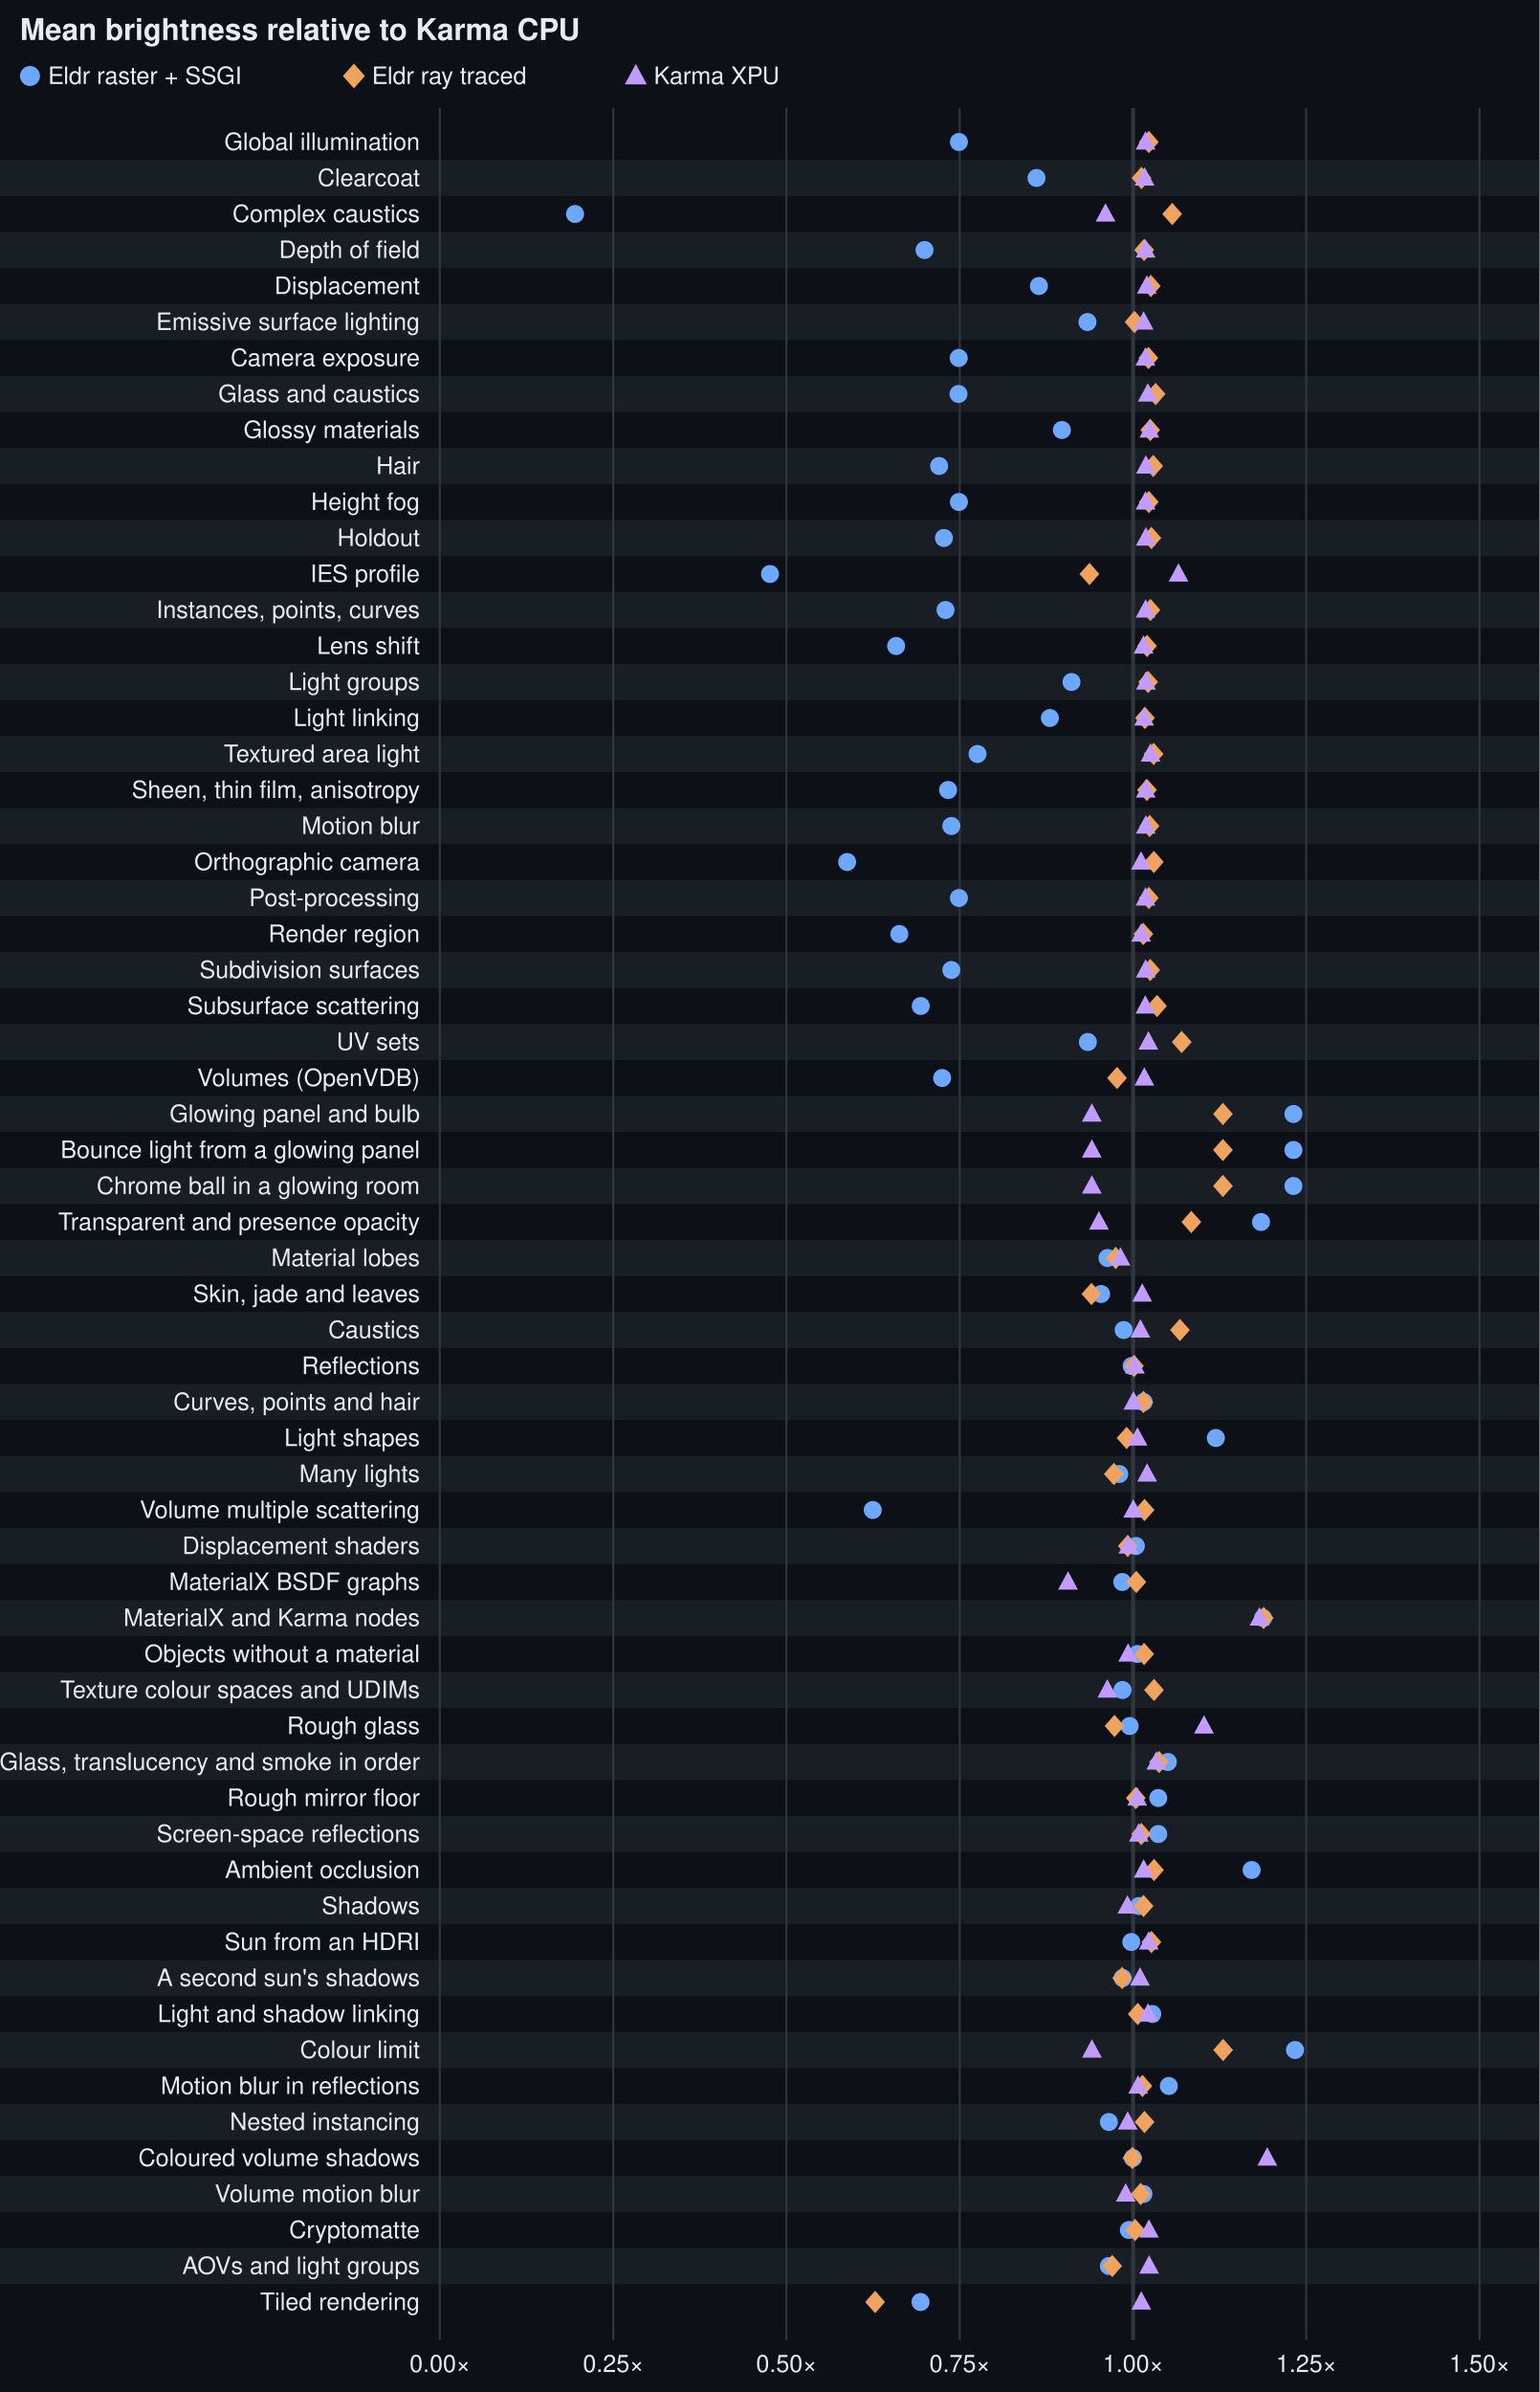
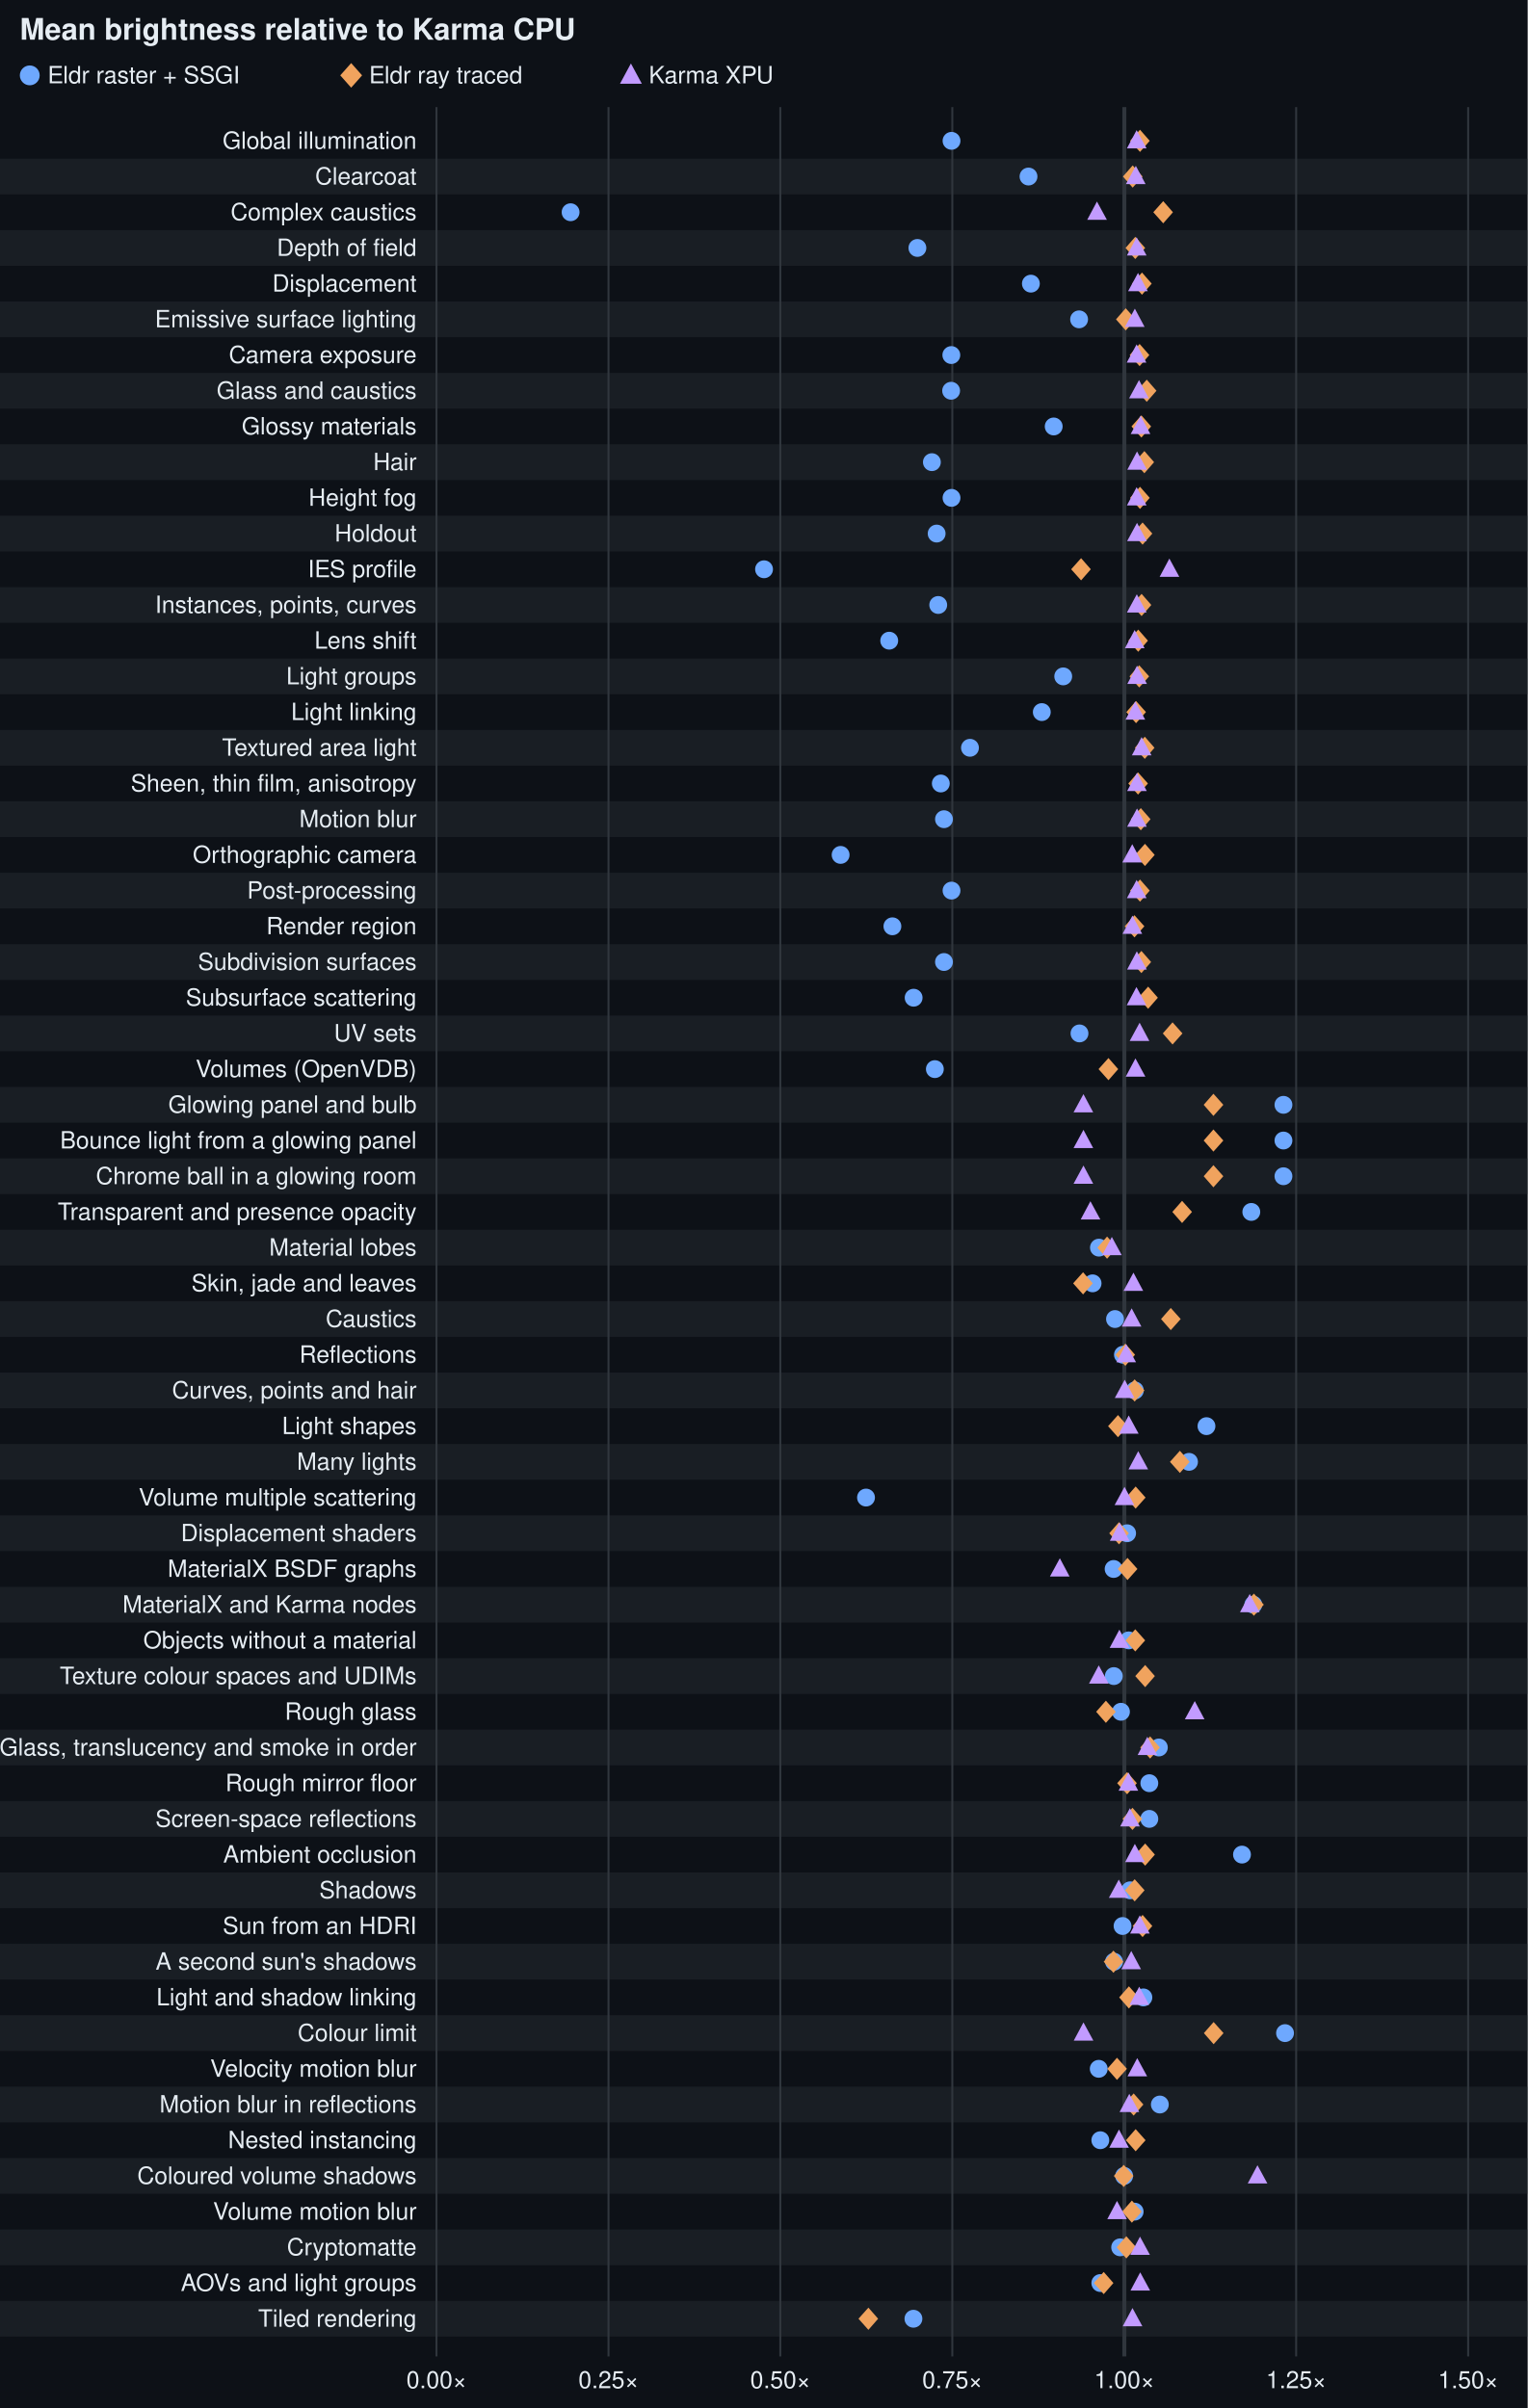
- <svg xmlns="http://www.w3.org/2000/svg" width="770" height="1196" viewBox="0 0 770 1196" font-family="-apple-system,Segoe UI,Helvetica,Arial,sans-serif" font-size="12">
+ <svg xmlns="http://www.w3.org/2000/svg" width="770" height="1214" viewBox="0 0 770 1214" font-family="-apple-system,Segoe UI,Helvetica,Arial,sans-serif" font-size="12">
  <rect width="100%" height="100%" fill="#0d1117" />
  <text x="10" y="20" font-size="15" font-weight="600" fill="#e6edf3">Mean brightness relative to Karma CPU</text>
  <circle cx="15.0" cy="38.0" r="5.0" fill="#6ea8fe" />
  <text x="24" y="42" fill="#e6edf3">Eldr raster + SSGI</text>
  <polygon points="177.0,31.8 182.5,38.0 177.0,44.2 171.5,38.0" fill="#f0a35e" />
  <text x="186" y="42" fill="#e6edf3">Eldr ray traced</text>
  <polygon points="318.0,32.0 323.5,42.2 312.5,42.2" fill="#c29bff" />
  <text x="327" y="42" fill="#e6edf3">Karma XPU</text>
-   <line x1="220.0" y1="54" x2="220.0" y2="1170" stroke="#30363d" />
-   <text x="220.0" y="1186" text-anchor="middle" fill="#e6edf3">0.00×</text>
-   <line x1="306.7" y1="54" x2="306.7" y2="1170" stroke="#30363d" />
-   <text x="306.7" y="1186" text-anchor="middle" fill="#e6edf3">0.25×</text>
-   <line x1="393.3" y1="54" x2="393.3" y2="1170" stroke="#30363d" />
-   <text x="393.3" y="1186" text-anchor="middle" fill="#e6edf3">0.50×</text>
-   <line x1="480.0" y1="54" x2="480.0" y2="1170" stroke="#30363d" />
-   <text x="480.0" y="1186" text-anchor="middle" fill="#e6edf3">0.75×</text>
-   <line x1="566.7" y1="54" x2="566.7" y2="1170" stroke="#30363d" stroke-width="2" />
-   <text x="566.7" y="1186" text-anchor="middle" fill="#e6edf3">1.00×</text>
-   <line x1="653.3" y1="54" x2="653.3" y2="1170" stroke="#30363d" />
-   <text x="653.3" y="1186" text-anchor="middle" fill="#e6edf3">1.25×</text>
-   <line x1="740.0" y1="54" x2="740.0" y2="1170" stroke="#30363d" />
-   <text x="740.0" y="1186" text-anchor="middle" fill="#e6edf3">1.50×</text>
+   <line x1="220.0" y1="54" x2="220.0" y2="1188" stroke="#30363d" />
+   <text x="220.0" y="1204" text-anchor="middle" fill="#e6edf3">0.00×</text>
+   <line x1="306.7" y1="54" x2="306.7" y2="1188" stroke="#30363d" />
+   <text x="306.7" y="1204" text-anchor="middle" fill="#e6edf3">0.25×</text>
+   <line x1="393.3" y1="54" x2="393.3" y2="1188" stroke="#30363d" />
+   <text x="393.3" y="1204" text-anchor="middle" fill="#e6edf3">0.50×</text>
+   <line x1="480.0" y1="54" x2="480.0" y2="1188" stroke="#30363d" />
+   <text x="480.0" y="1204" text-anchor="middle" fill="#e6edf3">0.75×</text>
+   <line x1="566.7" y1="54" x2="566.7" y2="1188" stroke="#30363d" stroke-width="2" />
+   <text x="566.7" y="1204" text-anchor="middle" fill="#e6edf3">1.00×</text>
+   <line x1="653.3" y1="54" x2="653.3" y2="1188" stroke="#30363d" />
+   <text x="653.3" y="1204" text-anchor="middle" fill="#e6edf3">1.25×</text>
+   <line x1="740.0" y1="54" x2="740.0" y2="1188" stroke="#30363d" />
+   <text x="740.0" y="1204" text-anchor="middle" fill="#e6edf3">1.50×</text>
  <text x="210" y="71.0" text-anchor="end" dominant-baseline="middle" fill="#e6edf3">Global illumination</text>
  <g>
    <circle cx="479.6" cy="71.0" r="4.5" fill="#6ea8fe" />
  </g>
  <g>
    <polygon points="574.6,65.4 579.5,71.0 574.6,76.6 569.6,71.0" fill="#f0a35e" />
  </g>
  <g>
    <polygon points="572.9,65.6 577.9,74.8 568.0,74.8" fill="#c29bff" />
  </g>
  <rect x="0" y="80.0" width="770" height="18" fill="#30363d" opacity="0.35" />
  <text x="210" y="89.0" text-anchor="end" dominant-baseline="middle" fill="#e6edf3">Clearcoat</text>
  <g>
    <circle cx="518.4" cy="89.0" r="4.5" fill="#6ea8fe" />
  </g>
  <g>
    <polygon points="570.9,83.4 575.9,89.0 570.9,94.6 566.0,89.0" fill="#f0a35e" />
  </g>
  <g>
    <polygon points="572.5,83.6 577.4,92.8 567.5,92.8" fill="#c29bff" />
  </g>
  <text x="210" y="107.0" text-anchor="end" dominant-baseline="middle" fill="#e6edf3">Complex caustics</text>
  <g>
    <circle cx="287.6" cy="107.0" r="4.5" fill="#6ea8fe" />
  </g>
  <g>
    <polygon points="586.3,101.4 591.2,107.0 586.3,112.6 581.3,107.0" fill="#f0a35e" />
  </g>
  <g>
    <polygon points="552.9,101.6 557.9,110.8 548.0,110.8" fill="#c29bff" />
  </g>
  <rect x="0" y="116.0" width="770" height="18" fill="#30363d" opacity="0.35" />
  <text x="210" y="125.0" text-anchor="end" dominant-baseline="middle" fill="#e6edf3">Depth of field</text>
  <g>
    <circle cx="462.4" cy="125.0" r="4.5" fill="#6ea8fe" />
  </g>
  <g>
    <polygon points="572.2,119.4 577.2,125.0 572.2,130.6 567.3,125.0" fill="#f0a35e" />
  </g>
  <g>
    <polygon points="572.9,119.6 577.9,128.8 568.0,128.8" fill="#c29bff" />
  </g>
  <text x="210" y="143.0" text-anchor="end" dominant-baseline="middle" fill="#e6edf3">Displacement</text>
  <g>
    <circle cx="519.6" cy="143.0" r="4.5" fill="#6ea8fe" />
  </g>
  <g>
    <polygon points="575.6,137.4 580.5,143.0 575.6,148.6 570.6,143.0" fill="#f0a35e" />
  </g>
  <g>
    <polygon points="573.6,137.6 578.5,146.8 568.6,146.8" fill="#c29bff" />
  </g>
  <rect x="0" y="152.0" width="770" height="18" fill="#30363d" opacity="0.35" />
  <text x="210" y="161.0" text-anchor="end" dominant-baseline="middle" fill="#e6edf3">Emissive surface lighting</text>
  <g>
    <circle cx="543.9" cy="161.0" r="4.5" fill="#6ea8fe" />
  </g>
  <g>
    <polygon points="567.4,155.4 572.4,161.0 567.4,166.6 562.5,161.0" fill="#f0a35e" />
  </g>
  <g>
    <polygon points="572.0,155.6 576.9,164.8 567.0,164.8" fill="#c29bff" />
  </g>
  <text x="210" y="179.0" text-anchor="end" dominant-baseline="middle" fill="#e6edf3">Camera exposure</text>
  <g>
    <circle cx="479.5" cy="179.0" r="4.5" fill="#6ea8fe" />
  </g>
  <g>
    <polygon points="574.4,173.4 579.3,179.0 574.4,184.6 569.4,179.0" fill="#f0a35e" />
  </g>
  <g>
    <polygon points="572.9,173.6 577.8,182.8 567.9,182.8" fill="#c29bff" />
  </g>
  <rect x="0" y="188.0" width="770" height="18" fill="#30363d" opacity="0.35" />
  <text x="210" y="197.0" text-anchor="end" dominant-baseline="middle" fill="#e6edf3">Glass and caustics</text>
  <g>
    <circle cx="479.4" cy="197.0" r="4.5" fill="#6ea8fe" />
  </g>
  <g>
    <polygon points="578.0,191.4 582.9,197.0 578.0,202.6 573.0,197.0" fill="#f0a35e" />
  </g>
  <g>
    <polygon points="574.1,191.6 579.0,200.8 569.1,200.8" fill="#c29bff" />
  </g>
  <text x="210" y="215.0" text-anchor="end" dominant-baseline="middle" fill="#e6edf3">Glossy materials</text>
  <g>
    <circle cx="531.1" cy="215.0" r="4.5" fill="#6ea8fe" />
  </g>
  <g>
    <polygon points="575.3,209.4 580.2,215.0 575.3,220.6 570.3,215.0" fill="#f0a35e" />
  </g>
  <g>
    <polygon points="574.9,209.6 579.8,218.8 569.9,218.8" fill="#c29bff" />
  </g>
  <rect x="0" y="224.0" width="770" height="18" fill="#30363d" opacity="0.35" />
  <text x="210" y="233.0" text-anchor="end" dominant-baseline="middle" fill="#e6edf3">Hair</text>
  <g>
    <circle cx="469.7" cy="233.0" r="4.5" fill="#6ea8fe" />
  </g>
  <g>
    <polygon points="576.8,227.4 581.7,233.0 576.8,238.6 571.8,233.0" fill="#f0a35e" />
  </g>
  <g>
    <polygon points="573.1,227.6 578.1,236.8 568.2,236.8" fill="#c29bff" />
  </g>
  <text x="210" y="251.0" text-anchor="end" dominant-baseline="middle" fill="#e6edf3">Height fog</text>
  <g>
    <circle cx="479.6" cy="251.0" r="4.5" fill="#6ea8fe" />
  </g>
  <g>
    <polygon points="574.6,245.4 579.5,251.0 574.6,256.6 569.6,251.0" fill="#f0a35e" />
  </g>
  <g>
    <polygon points="572.9,245.6 577.9,254.8 568.0,254.8" fill="#c29bff" />
  </g>
  <rect x="0" y="260.0" width="770" height="18" fill="#30363d" opacity="0.35" />
  <text x="210" y="269.0" text-anchor="end" dominant-baseline="middle" fill="#e6edf3">Holdout</text>
  <g>
    <circle cx="472.1" cy="269.0" r="4.5" fill="#6ea8fe" />
  </g>
  <g>
    <polygon points="575.9,263.4 580.8,269.0 575.9,274.6 570.9,269.0" fill="#f0a35e" />
  </g>
  <g>
    <polygon points="573.1,263.6 578.0,272.8 568.1,272.8" fill="#c29bff" />
  </g>
  <text x="210" y="287.0" text-anchor="end" dominant-baseline="middle" fill="#e6edf3">IES profile</text>
  <g>
    <circle cx="385.1" cy="287.0" r="4.5" fill="#6ea8fe" />
  </g>
  <g>
    <polygon points="544.9,281.4 549.8,287.0 544.9,292.6 539.9,287.0" fill="#f0a35e" />
  </g>
  <g>
    <polygon points="589.4,281.6 594.4,290.8 584.5,290.8" fill="#c29bff" />
  </g>
  <rect x="0" y="296.0" width="770" height="18" fill="#30363d" opacity="0.35" />
  <text x="210" y="305.0" text-anchor="end" dominant-baseline="middle" fill="#e6edf3">Instances, points, curves</text>
  <g>
    <circle cx="472.9" cy="305.0" r="4.5" fill="#6ea8fe" />
  </g>
  <g>
    <polygon points="575.4,299.4 580.3,305.0 575.4,310.6 570.4,305.0" fill="#f0a35e" />
  </g>
  <g>
    <polygon points="573.0,299.6 577.9,308.8 568.0,308.8" fill="#c29bff" />
  </g>
  <text x="210" y="323.0" text-anchor="end" dominant-baseline="middle" fill="#e6edf3">Lens shift</text>
  <g>
    <circle cx="448.2" cy="323.0" r="4.5" fill="#6ea8fe" />
  </g>
  <g>
    <polygon points="573.7,317.4 578.6,323.0 573.7,328.6 568.7,323.0" fill="#f0a35e" />
  </g>
  <g>
    <polygon points="571.9,317.6 576.9,326.8 567.0,326.8" fill="#c29bff" />
  </g>
  <rect x="0" y="332.0" width="770" height="18" fill="#30363d" opacity="0.35" />
  <text x="210" y="341.0" text-anchor="end" dominant-baseline="middle" fill="#e6edf3">Light groups</text>
  <g>
    <circle cx="535.9" cy="341.0" r="4.5" fill="#6ea8fe" />
  </g>
  <g>
    <polygon points="574.2,335.4 579.2,341.0 574.2,346.6 569.3,341.0" fill="#f0a35e" />
  </g>
  <g>
    <polygon points="573.1,335.6 578.1,344.8 568.2,344.8" fill="#c29bff" />
  </g>
  <text x="210" y="359.0" text-anchor="end" dominant-baseline="middle" fill="#e6edf3">Light linking</text>
  <g>
    <circle cx="525.1" cy="359.0" r="4.5" fill="#6ea8fe" />
  </g>
  <g>
    <polygon points="572.6,353.4 577.6,359.0 572.6,364.6 567.7,359.0" fill="#f0a35e" />
  </g>
  <g>
    <polygon points="572.2,353.6 577.2,362.8 567.3,362.8" fill="#c29bff" />
  </g>
  <rect x="0" y="368.0" width="770" height="18" fill="#30363d" opacity="0.35" />
  <text x="210" y="377.0" text-anchor="end" dominant-baseline="middle" fill="#e6edf3">Textured area light</text>
  <g>
    <circle cx="488.9" cy="377.0" r="4.5" fill="#6ea8fe" />
  </g>
  <g>
    <polygon points="577.0,371.4 581.9,377.0 577.0,382.6 572.0,377.0" fill="#f0a35e" />
  </g>
  <g>
    <polygon points="575.4,371.6 580.4,380.8 570.5,380.8" fill="#c29bff" />
  </g>
  <text x="210" y="395.0" text-anchor="end" dominant-baseline="middle" fill="#e6edf3">Sheen, thin film, anisotropy</text>
  <g>
    <circle cx="474.2" cy="395.0" r="4.5" fill="#6ea8fe" />
  </g>
  <g>
    <polygon points="573.6,389.4 578.6,395.0 573.6,400.6 568.7,395.0" fill="#f0a35e" />
  </g>
  <g>
    <polygon points="573.1,389.6 578.0,398.8 568.1,398.8" fill="#c29bff" />
  </g>
  <rect x="0" y="404.0" width="770" height="18" fill="#30363d" opacity="0.35" />
  <text x="210" y="413.0" text-anchor="end" dominant-baseline="middle" fill="#e6edf3">Motion blur</text>
  <g>
    <circle cx="475.8" cy="413.0" r="4.5" fill="#6ea8fe" />
  </g>
  <g>
    <polygon points="575.0,407.4 579.9,413.0 575.0,418.6 570.0,413.0" fill="#f0a35e" />
  </g>
  <g>
    <polygon points="573.1,407.6 578.0,416.8 568.1,416.8" fill="#c29bff" />
  </g>
  <text x="210" y="431.0" text-anchor="end" dominant-baseline="middle" fill="#e6edf3">Orthographic camera</text>
  <g>
    <circle cx="423.7" cy="431.0" r="4.5" fill="#6ea8fe" />
  </g>
  <g>
    <polygon points="577.1,425.4 582.0,431.0 577.1,436.6 572.1,431.0" fill="#f0a35e" />
  </g>
  <g>
    <polygon points="570.7,425.6 575.6,434.8 565.7,434.8" fill="#c29bff" />
  </g>
  <rect x="0" y="440.0" width="770" height="18" fill="#30363d" opacity="0.35" />
  <text x="210" y="449.0" text-anchor="end" dominant-baseline="middle" fill="#e6edf3">Post-processing</text>
  <g>
    <circle cx="479.6" cy="449.0" r="4.5" fill="#6ea8fe" />
  </g>
  <g>
    <polygon points="574.6,443.4 579.5,449.0 574.6,454.6 569.6,449.0" fill="#f0a35e" />
  </g>
  <g>
    <polygon points="572.9,443.6 577.9,452.8 568.0,452.8" fill="#c29bff" />
  </g>
  <text x="210" y="467.0" text-anchor="end" dominant-baseline="middle" fill="#e6edf3">Render region</text>
  <g>
    <circle cx="449.8" cy="467.0" r="4.5" fill="#6ea8fe" />
  </g>
  <g>
    <polygon points="571.8,461.4 576.8,467.0 571.8,472.6 566.9,467.0" fill="#f0a35e" />
  </g>
  <g>
    <polygon points="570.8,461.6 575.7,470.8 565.8,470.8" fill="#c29bff" />
  </g>
  <rect x="0" y="476.0" width="770" height="18" fill="#30363d" opacity="0.35" />
  <text x="210" y="485.0" text-anchor="end" dominant-baseline="middle" fill="#e6edf3">Subdivision surfaces</text>
  <g>
    <circle cx="475.8" cy="485.0" r="4.5" fill="#6ea8fe" />
  </g>
  <g>
    <polygon points="575.3,479.4 580.2,485.0 575.3,490.6 570.3,485.0" fill="#f0a35e" />
  </g>
  <g>
    <polygon points="573.0,479.6 578.0,488.8 568.1,488.8" fill="#c29bff" />
  </g>
  <text x="210" y="503.0" text-anchor="end" dominant-baseline="middle" fill="#e6edf3">Subsurface scattering</text>
  <g>
    <circle cx="460.5" cy="503.0" r="4.5" fill="#6ea8fe" />
  </g>
  <g>
    <polygon points="578.7,497.4 583.6,503.0 578.7,508.6 573.7,503.0" fill="#f0a35e" />
  </g>
  <g>
    <polygon points="572.8,497.6 577.8,506.8 567.9,506.8" fill="#c29bff" />
  </g>
  <rect x="0" y="512.0" width="770" height="18" fill="#30363d" opacity="0.35" />
  <text x="210" y="521.0" text-anchor="end" dominant-baseline="middle" fill="#e6edf3">UV sets</text>
  <g>
    <circle cx="544.1" cy="521.0" r="4.5" fill="#6ea8fe" />
  </g>
  <g>
    <polygon points="591.0,515.4 596.0,521.0 591.0,526.6 586.1,521.0" fill="#f0a35e" />
  </g>
  <g>
    <polygon points="574.4,515.6 579.3,524.8 569.4,524.8" fill="#c29bff" />
  </g>
  <text x="210" y="539.0" text-anchor="end" dominant-baseline="middle" fill="#e6edf3">Volumes (OpenVDB)</text>
  <g>
    <circle cx="471.2" cy="539.0" r="4.5" fill="#6ea8fe" />
  </g>
  <g>
    <polygon points="558.7,533.4 563.6,539.0 558.7,544.6 553.7,539.0" fill="#f0a35e" />
  </g>
  <g>
    <polygon points="572.3,533.6 577.3,542.8 567.4,542.8" fill="#c29bff" />
  </g>
  <rect x="0" y="548.0" width="770" height="18" fill="#30363d" opacity="0.35" />
  <text x="210" y="557.0" text-anchor="end" dominant-baseline="middle" fill="#e6edf3">Glowing panel and bulb</text>
  <g>
    <circle cx="646.9" cy="557.0" r="4.5" fill="#6ea8fe" />
  </g>
  <g>
    <polygon points="611.6,551.4 616.6,557.0 611.6,562.6 606.7,557.0" fill="#f0a35e" />
  </g>
  <g>
    <polygon points="546.1,551.6 551.0,560.8 541.1,560.8" fill="#c29bff" />
  </g>
  <text x="210" y="575.0" text-anchor="end" dominant-baseline="middle" fill="#e6edf3">Bounce light from a glowing panel</text>
  <g>
    <circle cx="646.9" cy="575.0" r="4.5" fill="#6ea8fe" />
  </g>
  <g>
    <polygon points="611.6,569.4 616.6,575.0 611.6,580.6 606.7,575.0" fill="#f0a35e" />
  </g>
  <g>
    <polygon points="546.1,569.6 551.0,578.8 541.1,578.8" fill="#c29bff" />
  </g>
  <rect x="0" y="584.0" width="770" height="18" fill="#30363d" opacity="0.35" />
  <text x="210" y="593.0" text-anchor="end" dominant-baseline="middle" fill="#e6edf3">Chrome ball in a glowing room</text>
  <g>
    <circle cx="646.9" cy="593.0" r="4.5" fill="#6ea8fe" />
  </g>
  <g>
    <polygon points="611.6,587.4 616.6,593.0 611.6,598.6 606.7,593.0" fill="#f0a35e" />
  </g>
  <g>
    <polygon points="546.1,587.6 551.0,596.8 541.1,596.8" fill="#c29bff" />
  </g>
  <text x="210" y="611.0" text-anchor="end" dominant-baseline="middle" fill="#e6edf3">Transparent and presence opacity</text>
  <g>
    <circle cx="630.7" cy="611.0" r="4.5" fill="#6ea8fe" />
  </g>
  <g>
    <polygon points="595.8,605.4 600.8,611.0 595.8,616.6 590.9,611.0" fill="#f0a35e" />
  </g>
  <g>
    <polygon points="549.6,605.6 554.6,614.8 544.7,614.8" fill="#c29bff" />
  </g>
  <rect x="0" y="620.0" width="770" height="18" fill="#30363d" opacity="0.35" />
  <text x="210" y="629.0" text-anchor="end" dominant-baseline="middle" fill="#e6edf3">Material lobes</text>
  <g>
    <circle cx="553.9" cy="629.0" r="4.5" fill="#6ea8fe" />
  </g>
  <g>
    <polygon points="558.0,623.4 563.0,629.0 558.0,634.6 553.1,629.0" fill="#f0a35e" />
  </g>
  <g>
    <polygon points="560.4,623.6 565.4,632.8 555.5,632.8" fill="#c29bff" />
  </g>
  <text x="210" y="647.0" text-anchor="end" dominant-baseline="middle" fill="#e6edf3">Skin, jade and leaves</text>
  <g>
    <circle cx="550.7" cy="647.0" r="4.5" fill="#6ea8fe" />
  </g>
  <g>
    <polygon points="545.9,641.4 550.8,647.0 545.9,652.6 540.9,647.0" fill="#f0a35e" />
  </g>
  <g>
    <polygon points="571.3,641.6 576.2,650.8 566.3,650.8" fill="#c29bff" />
  </g>
  <rect x="0" y="656.0" width="770" height="18" fill="#30363d" opacity="0.35" />
  <text x="210" y="665.0" text-anchor="end" dominant-baseline="middle" fill="#e6edf3">Caustics</text>
  <g>
    <circle cx="562.0" cy="665.0" r="4.5" fill="#6ea8fe" />
  </g>
  <g>
    <polygon points="590.1,659.4 595.1,665.0 590.1,670.6 585.2,665.0" fill="#f0a35e" />
  </g>
  <g>
    <polygon points="570.4,659.6 575.3,668.8 565.4,668.8" fill="#c29bff" />
  </g>
  <text x="210" y="683.0" text-anchor="end" dominant-baseline="middle" fill="#e6edf3">Reflections</text>
  <g>
    <circle cx="566.0" cy="683.0" r="4.5" fill="#6ea8fe" />
  </g>
  <g>
    <polygon points="567.2,677.4 572.1,683.0 567.2,688.6 562.2,683.0" fill="#f0a35e" />
  </g>
  <g>
    <polygon points="567.6,677.6 572.6,686.8 562.7,686.8" fill="#c29bff" />
  </g>
  <rect x="0" y="692.0" width="770" height="18" fill="#30363d" opacity="0.35" />
  <text x="210" y="701.0" text-anchor="end" dominant-baseline="middle" fill="#e6edf3">Curves, points and hair</text>
  <g>
    <circle cx="572.0" cy="701.0" r="4.5" fill="#6ea8fe" />
  </g>
  <g>
    <polygon points="571.9,695.4 576.8,701.0 571.9,706.6 566.9,701.0" fill="#f0a35e" />
  </g>
  <g>
    <polygon points="566.9,695.6 571.8,704.8 561.9,704.8" fill="#c29bff" />
  </g>
  <text x="210" y="719.0" text-anchor="end" dominant-baseline="middle" fill="#e6edf3">Light shapes</text>
  <g>
    <circle cx="608.1" cy="719.0" r="4.5" fill="#6ea8fe" />
  </g>
  <g>
    <polygon points="563.5,713.4 568.4,719.0 563.5,724.6 558.5,719.0" fill="#f0a35e" />
  </g>
  <g>
    <polygon points="568.9,713.6 573.9,722.8 564.0,722.8" fill="#c29bff" />
  </g>
  <rect x="0" y="728.0" width="770" height="18" fill="#30363d" opacity="0.35" />
  <text x="210" y="737.0" text-anchor="end" dominant-baseline="middle" fill="#e6edf3">Many lights</text>
  <g>
-     <circle cx="559.8" cy="737.0" r="4.5" fill="#6ea8fe" />
-   </g>
-   <g>
-     <polygon points="557.1,731.4 562.0,737.0 557.1,742.6 552.1,737.0" fill="#f0a35e" />
+     <circle cx="599.3" cy="737.0" r="4.5" fill="#6ea8fe" />
+   </g>
+   <g>
+     <polygon points="594.7,731.4 599.6,737.0 594.7,742.6 589.7,737.0" fill="#f0a35e" />
  </g>
  <g>
    <polygon points="573.7,731.6 578.7,740.8 568.8,740.8" fill="#c29bff" />
  </g>
  <text x="210" y="755.0" text-anchor="end" dominant-baseline="middle" fill="#e6edf3">Volume multiple scattering</text>
  <g>
    <circle cx="436.5" cy="755.0" r="4.5" fill="#6ea8fe" />
  </g>
  <g>
    <polygon points="572.4,749.4 577.4,755.0 572.4,760.6 567.5,755.0" fill="#f0a35e" />
  </g>
  <g>
    <polygon points="566.8,749.6 571.7,758.8 561.8,758.8" fill="#c29bff" />
  </g>
  <rect x="0" y="764.0" width="770" height="18" fill="#30363d" opacity="0.35" />
  <text x="210" y="773.0" text-anchor="end" dominant-baseline="middle" fill="#e6edf3">Displacement shaders</text>
  <g>
    <circle cx="568.1" cy="773.0" r="4.5" fill="#6ea8fe" />
  </g>
  <g>
    <polygon points="564.0,767.4 569.0,773.0 564.0,778.6 559.1,773.0" fill="#f0a35e" />
  </g>
  <g>
    <polygon points="564.3,767.6 569.3,776.8 559.4,776.8" fill="#c29bff" />
  </g>
  <text x="210" y="791.0" text-anchor="end" dominant-baseline="middle" fill="#e6edf3">MaterialX BSDF graphs</text>
  <g>
    <circle cx="561.3" cy="791.0" r="4.5" fill="#6ea8fe" />
  </g>
  <g>
    <polygon points="568.3,785.4 573.3,791.0 568.3,796.6 563.4,791.0" fill="#f0a35e" />
  </g>
  <g>
    <polygon points="534.2,785.6 539.1,794.8 529.2,794.8" fill="#c29bff" />
  </g>
  <rect x="0" y="800.0" width="770" height="18" fill="#30363d" opacity="0.35" />
  <text x="210" y="809.0" text-anchor="end" dominant-baseline="middle" fill="#e6edf3">MaterialX and Karma nodes</text>
  <g>
    <circle cx="631.7" cy="809.0" r="4.5" fill="#6ea8fe" />
  </g>
  <g>
    <polygon points="632.0,803.4 637.0,809.0 632.0,814.6 627.1,809.0" fill="#f0a35e" />
  </g>
  <g>
    <polygon points="629.9,803.6 634.9,812.8 625.0,812.8" fill="#c29bff" />
  </g>
  <text x="210" y="827.0" text-anchor="end" dominant-baseline="middle" fill="#e6edf3">Objects without a material</text>
  <g>
    <circle cx="568.9" cy="827.0" r="4.5" fill="#6ea8fe" />
  </g>
  <g>
    <polygon points="572.2,821.4 577.2,827.0 572.2,832.6 567.3,827.0" fill="#f0a35e" />
  </g>
  <g>
    <polygon points="564.2,821.6 569.2,830.8 559.3,830.8" fill="#c29bff" />
  </g>
  <rect x="0" y="836.0" width="770" height="18" fill="#30363d" opacity="0.35" />
  <text x="210" y="845.0" text-anchor="end" dominant-baseline="middle" fill="#e6edf3">Texture colour spaces and UDIMs</text>
  <g>
    <circle cx="561.4" cy="845.0" r="4.5" fill="#6ea8fe" />
  </g>
  <g>
    <polygon points="577.2,839.4 582.1,845.0 577.2,850.6 572.2,845.0" fill="#f0a35e" />
  </g>
  <g>
    <polygon points="553.8,839.6 558.8,848.8 548.9,848.8" fill="#c29bff" />
  </g>
  <text x="210" y="863.0" text-anchor="end" dominant-baseline="middle" fill="#e6edf3">Rough glass</text>
  <g>
    <circle cx="565.0" cy="863.0" r="4.5" fill="#6ea8fe" />
  </g>
  <g>
    <polygon points="557.4,857.4 562.4,863.0 557.4,868.6 552.5,863.0" fill="#f0a35e" />
  </g>
  <g>
    <polygon points="602.2,857.6 607.1,866.8 597.2,866.8" fill="#c29bff" />
  </g>
  <rect x="0" y="872.0" width="770" height="18" fill="#30363d" opacity="0.35" />
  <text x="210" y="881.0" text-anchor="end" dominant-baseline="middle" fill="#e6edf3">Glass, translucency and smoke in order</text>
  <g>
    <circle cx="584.1" cy="881.0" r="4.5" fill="#6ea8fe" />
  </g>
  <g>
    <polygon points="579.7,875.4 584.6,881.0 579.7,886.6 574.7,881.0" fill="#f0a35e" />
  </g>
  <g>
    <polygon points="578.3,875.6 583.3,884.8 573.4,884.8" fill="#c29bff" />
  </g>
  <text x="210" y="899.0" text-anchor="end" dominant-baseline="middle" fill="#e6edf3">Rough mirror floor</text>
  <g>
    <circle cx="579.3" cy="899.0" r="4.5" fill="#6ea8fe" />
  </g>
  <g>
    <polygon points="568.1,893.4 573.0,899.0 568.1,904.6 563.1,899.0" fill="#f0a35e" />
  </g>
  <g>
    <polygon points="568.8,893.6 573.7,902.8 563.8,902.8" fill="#c29bff" />
  </g>
  <rect x="0" y="908.0" width="770" height="18" fill="#30363d" opacity="0.35" />
  <text x="210" y="917.0" text-anchor="end" dominant-baseline="middle" fill="#e6edf3">Screen-space reflections</text>
  <g>
    <circle cx="579.3" cy="917.0" r="4.5" fill="#6ea8fe" />
  </g>
  <g>
    <polygon points="570.8,911.4 575.7,917.0 570.8,922.6 565.8,917.0" fill="#f0a35e" />
  </g>
  <g>
    <polygon points="569.5,911.6 574.5,920.8 564.6,920.8" fill="#c29bff" />
  </g>
  <text x="210" y="935.0" text-anchor="end" dominant-baseline="middle" fill="#e6edf3">Ambient occlusion</text>
  <g>
    <circle cx="626.0" cy="935.0" r="4.5" fill="#6ea8fe" />
  </g>
  <g>
    <polygon points="577.2,929.4 582.1,935.0 577.2,940.6 572.2,935.0" fill="#f0a35e" />
  </g>
  <g>
    <polygon points="572.0,929.6 577.0,938.8 567.1,938.8" fill="#c29bff" />
  </g>
  <rect x="0" y="944.0" width="770" height="18" fill="#30363d" opacity="0.35" />
  <text x="210" y="953.0" text-anchor="end" dominant-baseline="middle" fill="#e6edf3">Shadows</text>
  <g>
    <circle cx="569.6" cy="953.0" r="4.5" fill="#6ea8fe" />
  </g>
  <g>
    <polygon points="571.9,947.4 576.9,953.0 571.9,958.6 567.0,953.0" fill="#f0a35e" />
  </g>
  <g>
    <polygon points="563.9,947.6 568.8,956.8 558.9,956.8" fill="#c29bff" />
  </g>
  <text x="210" y="971.0" text-anchor="end" dominant-baseline="middle" fill="#e6edf3">Sun from an HDRI</text>
  <g>
    <circle cx="565.8" cy="971.0" r="4.5" fill="#6ea8fe" />
  </g>
  <g>
    <polygon points="575.9,965.4 580.8,971.0 575.9,976.6 570.9,971.0" fill="#f0a35e" />
  </g>
  <g>
    <polygon points="574.5,965.6 579.5,974.8 569.6,974.8" fill="#c29bff" />
  </g>
  <rect x="0" y="980.0" width="770" height="18" fill="#30363d" opacity="0.35" />
  <text x="210" y="989.0" text-anchor="end" dominant-baseline="middle" fill="#e6edf3">A second sun's shadows</text>
  <g>
    <circle cx="561.5" cy="989.0" r="4.5" fill="#6ea8fe" />
  </g>
  <g>
    <polygon points="561.2,983.4 566.2,989.0 561.2,994.6 556.3,989.0" fill="#f0a35e" />
  </g>
  <g>
    <polygon points="570.2,983.6 575.1,992.8 565.2,992.8" fill="#c29bff" />
  </g>
  <text x="210" y="1007.0" text-anchor="end" dominant-baseline="middle" fill="#e6edf3">Light and shadow linking</text>
  <g>
    <circle cx="576.3" cy="1007.0" r="4.5" fill="#6ea8fe" />
  </g>
  <g>
    <polygon points="569.0,1001.4 574.0,1007.0 569.0,1012.6 564.1,1007.0" fill="#f0a35e" />
  </g>
  <g>
    <polygon points="574.2,1001.6 579.2,1010.8 569.3,1010.8" fill="#c29bff" />
  </g>
  <rect x="0" y="1016.0" width="770" height="18" fill="#30363d" opacity="0.35" />
  <text x="210" y="1025.0" text-anchor="end" dominant-baseline="middle" fill="#e6edf3">Colour limit</text>
  <g>
    <circle cx="647.7" cy="1025.0" r="4.5" fill="#6ea8fe" />
  </g>
  <g>
    <polygon points="611.7,1019.4 616.7,1025.0 611.7,1030.6 606.8,1025.0" fill="#f0a35e" />
  </g>
  <g>
    <polygon points="546.1,1019.6 551.1,1028.8 541.2,1028.8" fill="#c29bff" />
  </g>
-   <text x="210" y="1043.0" text-anchor="end" dominant-baseline="middle" fill="#e6edf3">Motion blur in reflections</text>
-   <g>
-     <circle cx="584.6" cy="1043.0" r="4.5" fill="#6ea8fe" />
-   </g>
-   <g>
-     <polygon points="571.4,1037.4 576.3,1043.0 571.4,1048.6 566.4,1043.0" fill="#f0a35e" />
-   </g>
-   <g>
-     <polygon points="569.2,1037.6 574.2,1046.8 564.3,1046.8" fill="#c29bff" />
+   <text x="210" y="1043.0" text-anchor="end" dominant-baseline="middle" fill="#e6edf3">Velocity motion blur</text>
+   <g>
+     <circle cx="553.8" cy="1043.0" r="4.5" fill="#6ea8fe" />
+   </g>
+   <g>
+     <polygon points="563.0,1037.4 568.0,1043.0 563.0,1048.6 558.1,1043.0" fill="#f0a35e" />
+   </g>
+   <g>
+     <polygon points="573.2,1037.6 578.2,1046.8 568.3,1046.8" fill="#c29bff" />
  </g>
  <rect x="0" y="1052.0" width="770" height="18" fill="#30363d" opacity="0.35" />
-   <text x="210" y="1061.0" text-anchor="end" dominant-baseline="middle" fill="#e6edf3">Nested instancing</text>
-   <g>
-     <circle cx="554.6" cy="1061.0" r="4.5" fill="#6ea8fe" />
-   </g>
-   <g>
-     <polygon points="572.4,1055.4 577.4,1061.0 572.4,1066.6 567.5,1061.0" fill="#f0a35e" />
-   </g>
-   <g>
-     <polygon points="564.0,1055.6 569.0,1064.8 559.1,1064.8" fill="#c29bff" />
-   </g>
-   <text x="210" y="1079.0" text-anchor="end" dominant-baseline="middle" fill="#e6edf3">Coloured volume shadows</text>
-   <g>
-     <circle cx="566.6" cy="1079.0" r="4.5" fill="#6ea8fe" />
-   </g>
-   <g>
-     <polygon points="566.4,1073.4 571.3,1079.0 566.4,1084.6 561.4,1079.0" fill="#f0a35e" />
-   </g>
-   <g>
-     <polygon points="633.8,1073.6 638.8,1082.8 628.9,1082.8" fill="#c29bff" />
+   <text x="210" y="1061.0" text-anchor="end" dominant-baseline="middle" fill="#e6edf3">Motion blur in reflections</text>
+   <g>
+     <circle cx="584.6" cy="1061.0" r="4.5" fill="#6ea8fe" />
+   </g>
+   <g>
+     <polygon points="571.4,1055.4 576.3,1061.0 571.4,1066.6 566.4,1061.0" fill="#f0a35e" />
+   </g>
+   <g>
+     <polygon points="569.2,1055.6 574.2,1064.8 564.3,1064.8" fill="#c29bff" />
+   </g>
+   <text x="210" y="1079.0" text-anchor="end" dominant-baseline="middle" fill="#e6edf3">Nested instancing</text>
+   <g>
+     <circle cx="554.6" cy="1079.0" r="4.5" fill="#6ea8fe" />
+   </g>
+   <g>
+     <polygon points="572.4,1073.4 577.4,1079.0 572.4,1084.6 567.5,1079.0" fill="#f0a35e" />
+   </g>
+   <g>
+     <polygon points="564.0,1073.6 569.0,1082.8 559.1,1082.8" fill="#c29bff" />
  </g>
  <rect x="0" y="1088.0" width="770" height="18" fill="#30363d" opacity="0.35" />
-   <text x="210" y="1097.0" text-anchor="end" dominant-baseline="middle" fill="#e6edf3">Volume motion blur</text>
-   <g>
-     <circle cx="571.9" cy="1097.0" r="4.5" fill="#6ea8fe" />
-   </g>
-   <g>
-     <polygon points="570.5,1091.4 575.5,1097.0 570.5,1102.6 565.6,1097.0" fill="#f0a35e" />
-   </g>
-   <g>
-     <polygon points="563.0,1091.6 568.0,1100.8 558.1,1100.8" fill="#c29bff" />
-   </g>
-   <text x="210" y="1115.0" text-anchor="end" dominant-baseline="middle" fill="#e6edf3">Cryptomatte</text>
-   <g>
-     <circle cx="564.6" cy="1115.0" r="4.5" fill="#6ea8fe" />
-   </g>
-   <g>
-     <polygon points="567.7,1109.4 572.7,1115.0 567.7,1120.6 562.8,1115.0" fill="#f0a35e" />
-   </g>
-   <g>
-     <polygon points="574.6,1109.6 579.6,1118.8 569.7,1118.8" fill="#c29bff" />
+   <text x="210" y="1097.0" text-anchor="end" dominant-baseline="middle" fill="#e6edf3">Coloured volume shadows</text>
+   <g>
+     <circle cx="566.6" cy="1097.0" r="4.5" fill="#6ea8fe" />
+   </g>
+   <g>
+     <polygon points="566.4,1091.4 571.3,1097.0 566.4,1102.6 561.4,1097.0" fill="#f0a35e" />
+   </g>
+   <g>
+     <polygon points="633.8,1091.6 638.8,1100.8 628.9,1100.8" fill="#c29bff" />
+   </g>
+   <text x="210" y="1115.0" text-anchor="end" dominant-baseline="middle" fill="#e6edf3">Volume motion blur</text>
+   <g>
+     <circle cx="571.9" cy="1115.0" r="4.5" fill="#6ea8fe" />
+   </g>
+   <g>
+     <polygon points="570.5,1109.4 575.5,1115.0 570.5,1120.6 565.6,1115.0" fill="#f0a35e" />
+   </g>
+   <g>
+     <polygon points="563.0,1109.6 568.0,1118.8 558.1,1118.8" fill="#c29bff" />
  </g>
  <rect x="0" y="1124.0" width="770" height="18" fill="#30363d" opacity="0.35" />
-   <text x="210" y="1133.0" text-anchor="end" dominant-baseline="middle" fill="#e6edf3">AOVs and light groups</text>
-   <g>
-     <circle cx="554.6" cy="1133.0" r="4.5" fill="#6ea8fe" />
-   </g>
-   <g>
-     <polygon points="556.3,1127.4 561.2,1133.0 556.3,1138.6 551.3,1133.0" fill="#f0a35e" />
-   </g>
-   <g>
-     <polygon points="574.7,1127.6 579.7,1136.8 569.8,1136.8" fill="#c29bff" />
-   </g>
-   <text x="210" y="1151.0" text-anchor="end" dominant-baseline="middle" fill="#e6edf3">Tiled rendering</text>
-   <g>
-     <circle cx="460.4" cy="1151.0" r="4.5" fill="#6ea8fe" />
-   </g>
-   <g>
-     <polygon points="437.7,1145.4 442.6,1151.0 437.7,1156.6 432.7,1151.0" fill="#f0a35e" />
-   </g>
-   <g>
-     <polygon points="570.8,1145.6 575.8,1154.8 565.9,1154.8" fill="#c29bff" />
+   <text x="210" y="1133.0" text-anchor="end" dominant-baseline="middle" fill="#e6edf3">Cryptomatte</text>
+   <g>
+     <circle cx="564.6" cy="1133.0" r="4.5" fill="#6ea8fe" />
+   </g>
+   <g>
+     <polygon points="567.7,1127.4 572.7,1133.0 567.7,1138.6 562.8,1133.0" fill="#f0a35e" />
+   </g>
+   <g>
+     <polygon points="574.6,1127.6 579.6,1136.8 569.7,1136.8" fill="#c29bff" />
+   </g>
+   <text x="210" y="1151.0" text-anchor="end" dominant-baseline="middle" fill="#e6edf3">AOVs and light groups</text>
+   <g>
+     <circle cx="554.6" cy="1151.0" r="4.5" fill="#6ea8fe" />
+   </g>
+   <g>
+     <polygon points="556.3,1145.4 561.2,1151.0 556.3,1156.6 551.3,1151.0" fill="#f0a35e" />
+   </g>
+   <g>
+     <polygon points="574.7,1145.6 579.7,1154.8 569.8,1154.8" fill="#c29bff" />
+   </g>
+   <rect x="0" y="1160.0" width="770" height="18" fill="#30363d" opacity="0.35" />
+   <text x="210" y="1169.0" text-anchor="end" dominant-baseline="middle" fill="#e6edf3">Tiled rendering</text>
+   <g>
+     <circle cx="460.4" cy="1169.0" r="4.5" fill="#6ea8fe" />
+   </g>
+   <g>
+     <polygon points="437.7,1163.4 442.6,1169.0 437.7,1174.6 432.7,1169.0" fill="#f0a35e" />
+   </g>
+   <g>
+     <polygon points="570.8,1163.6 575.8,1172.8 565.9,1172.8" fill="#c29bff" />
  </g>
</svg>
